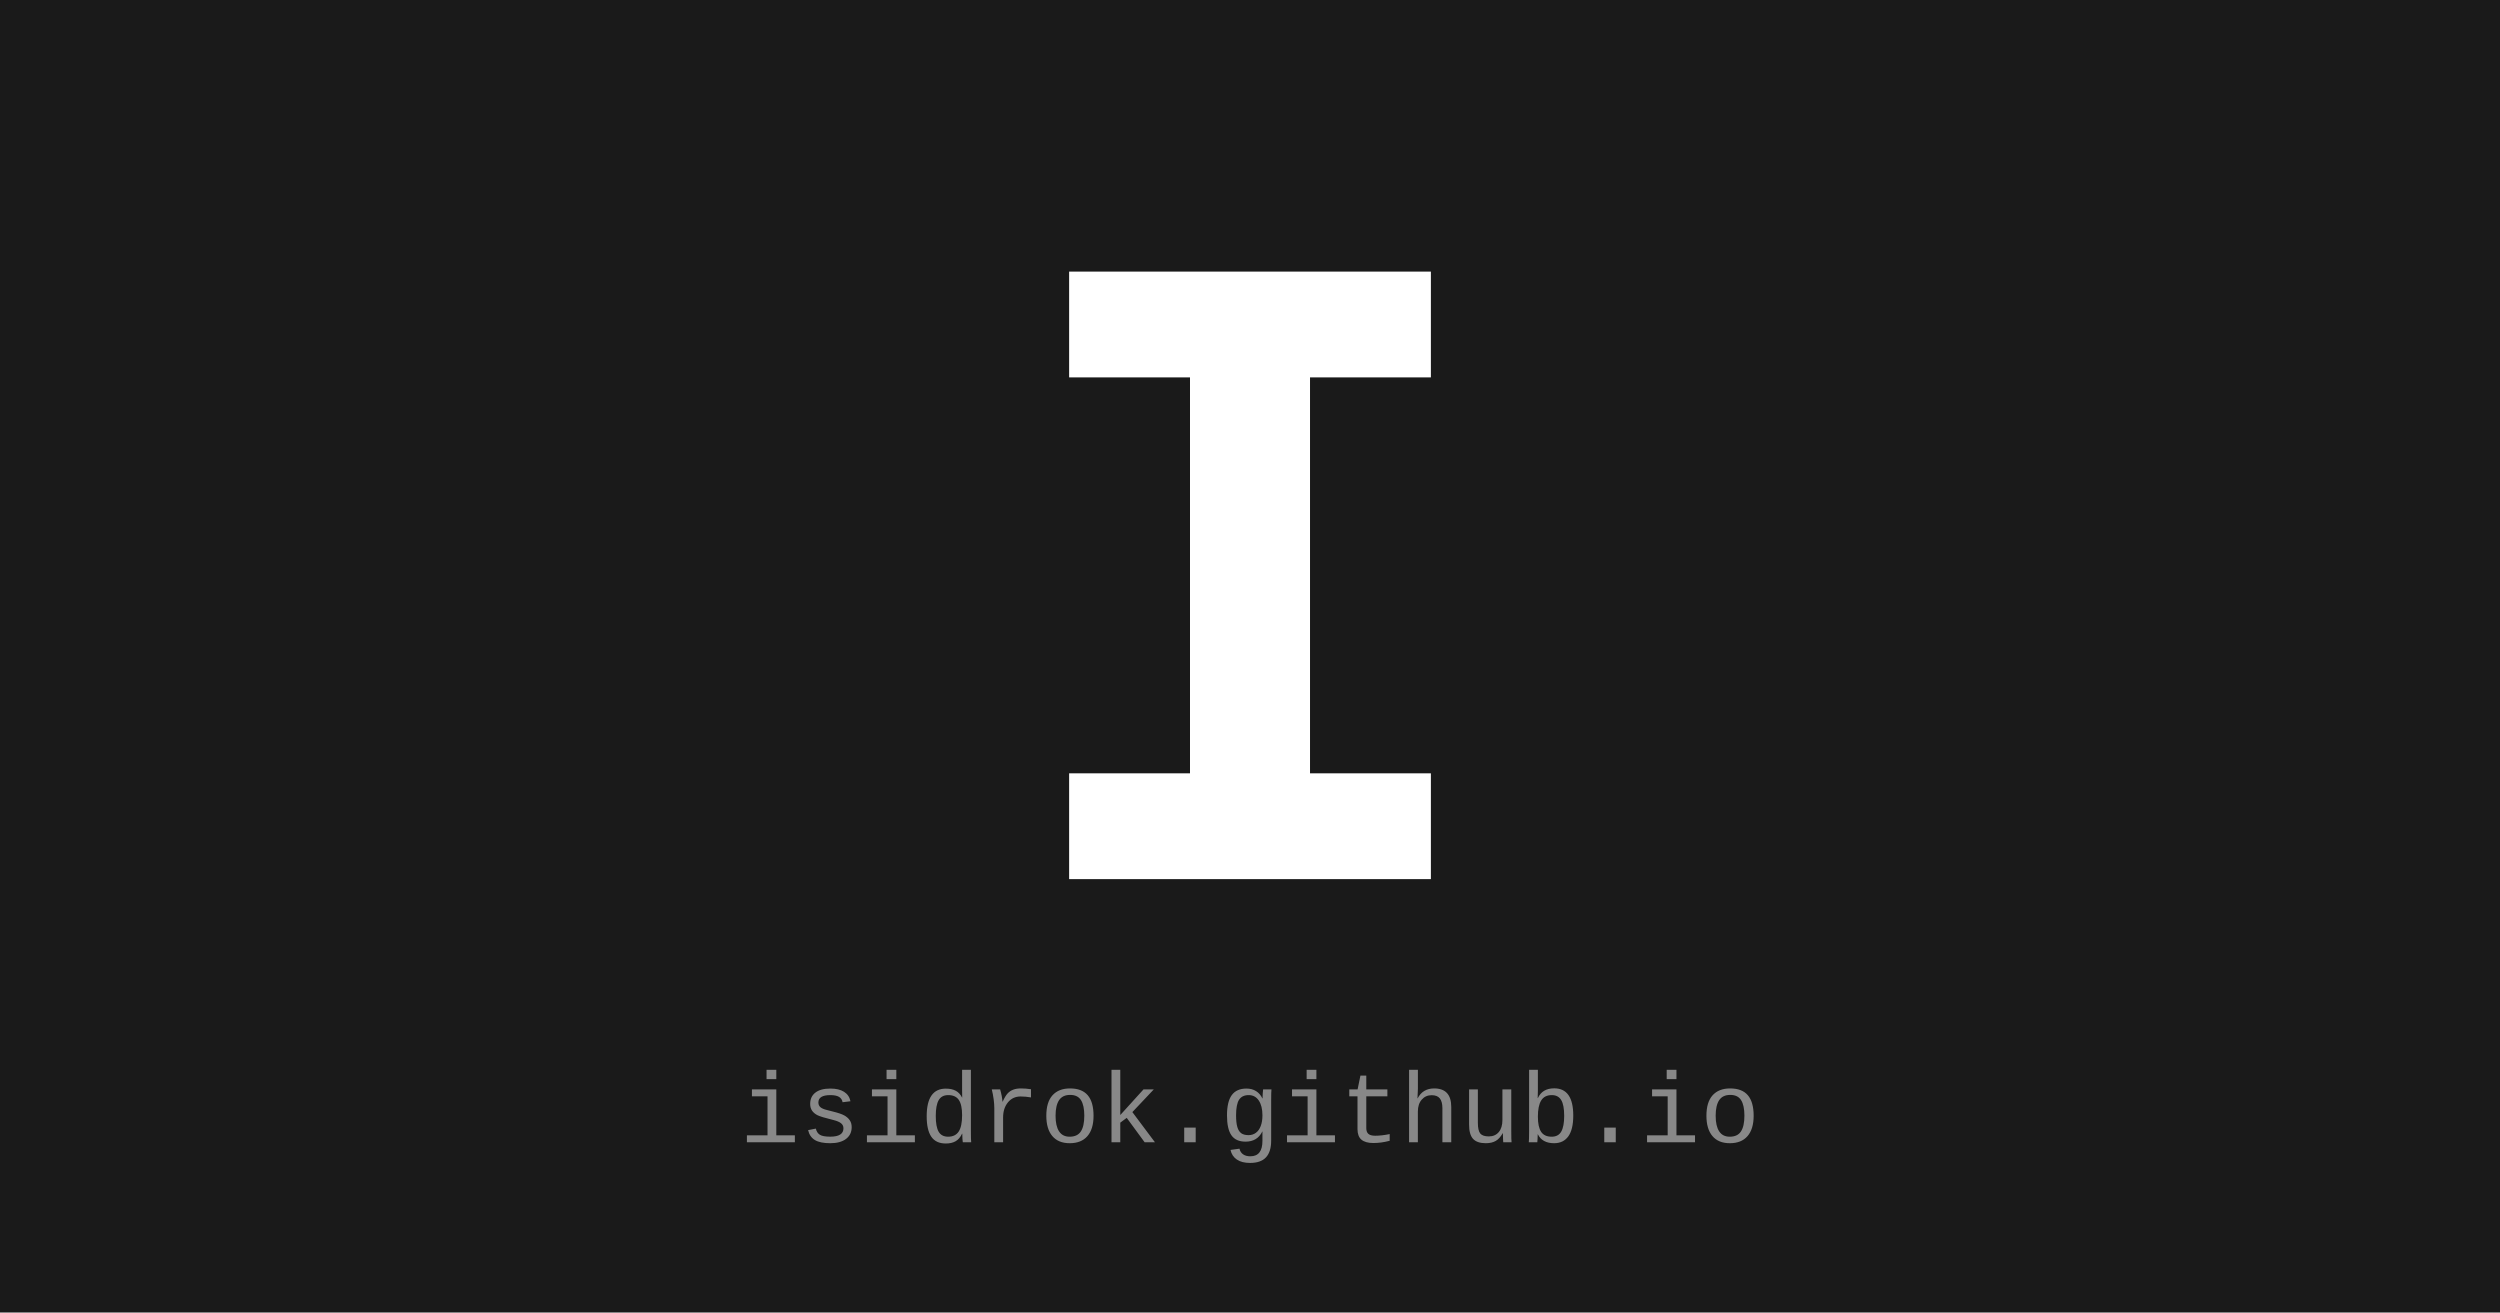
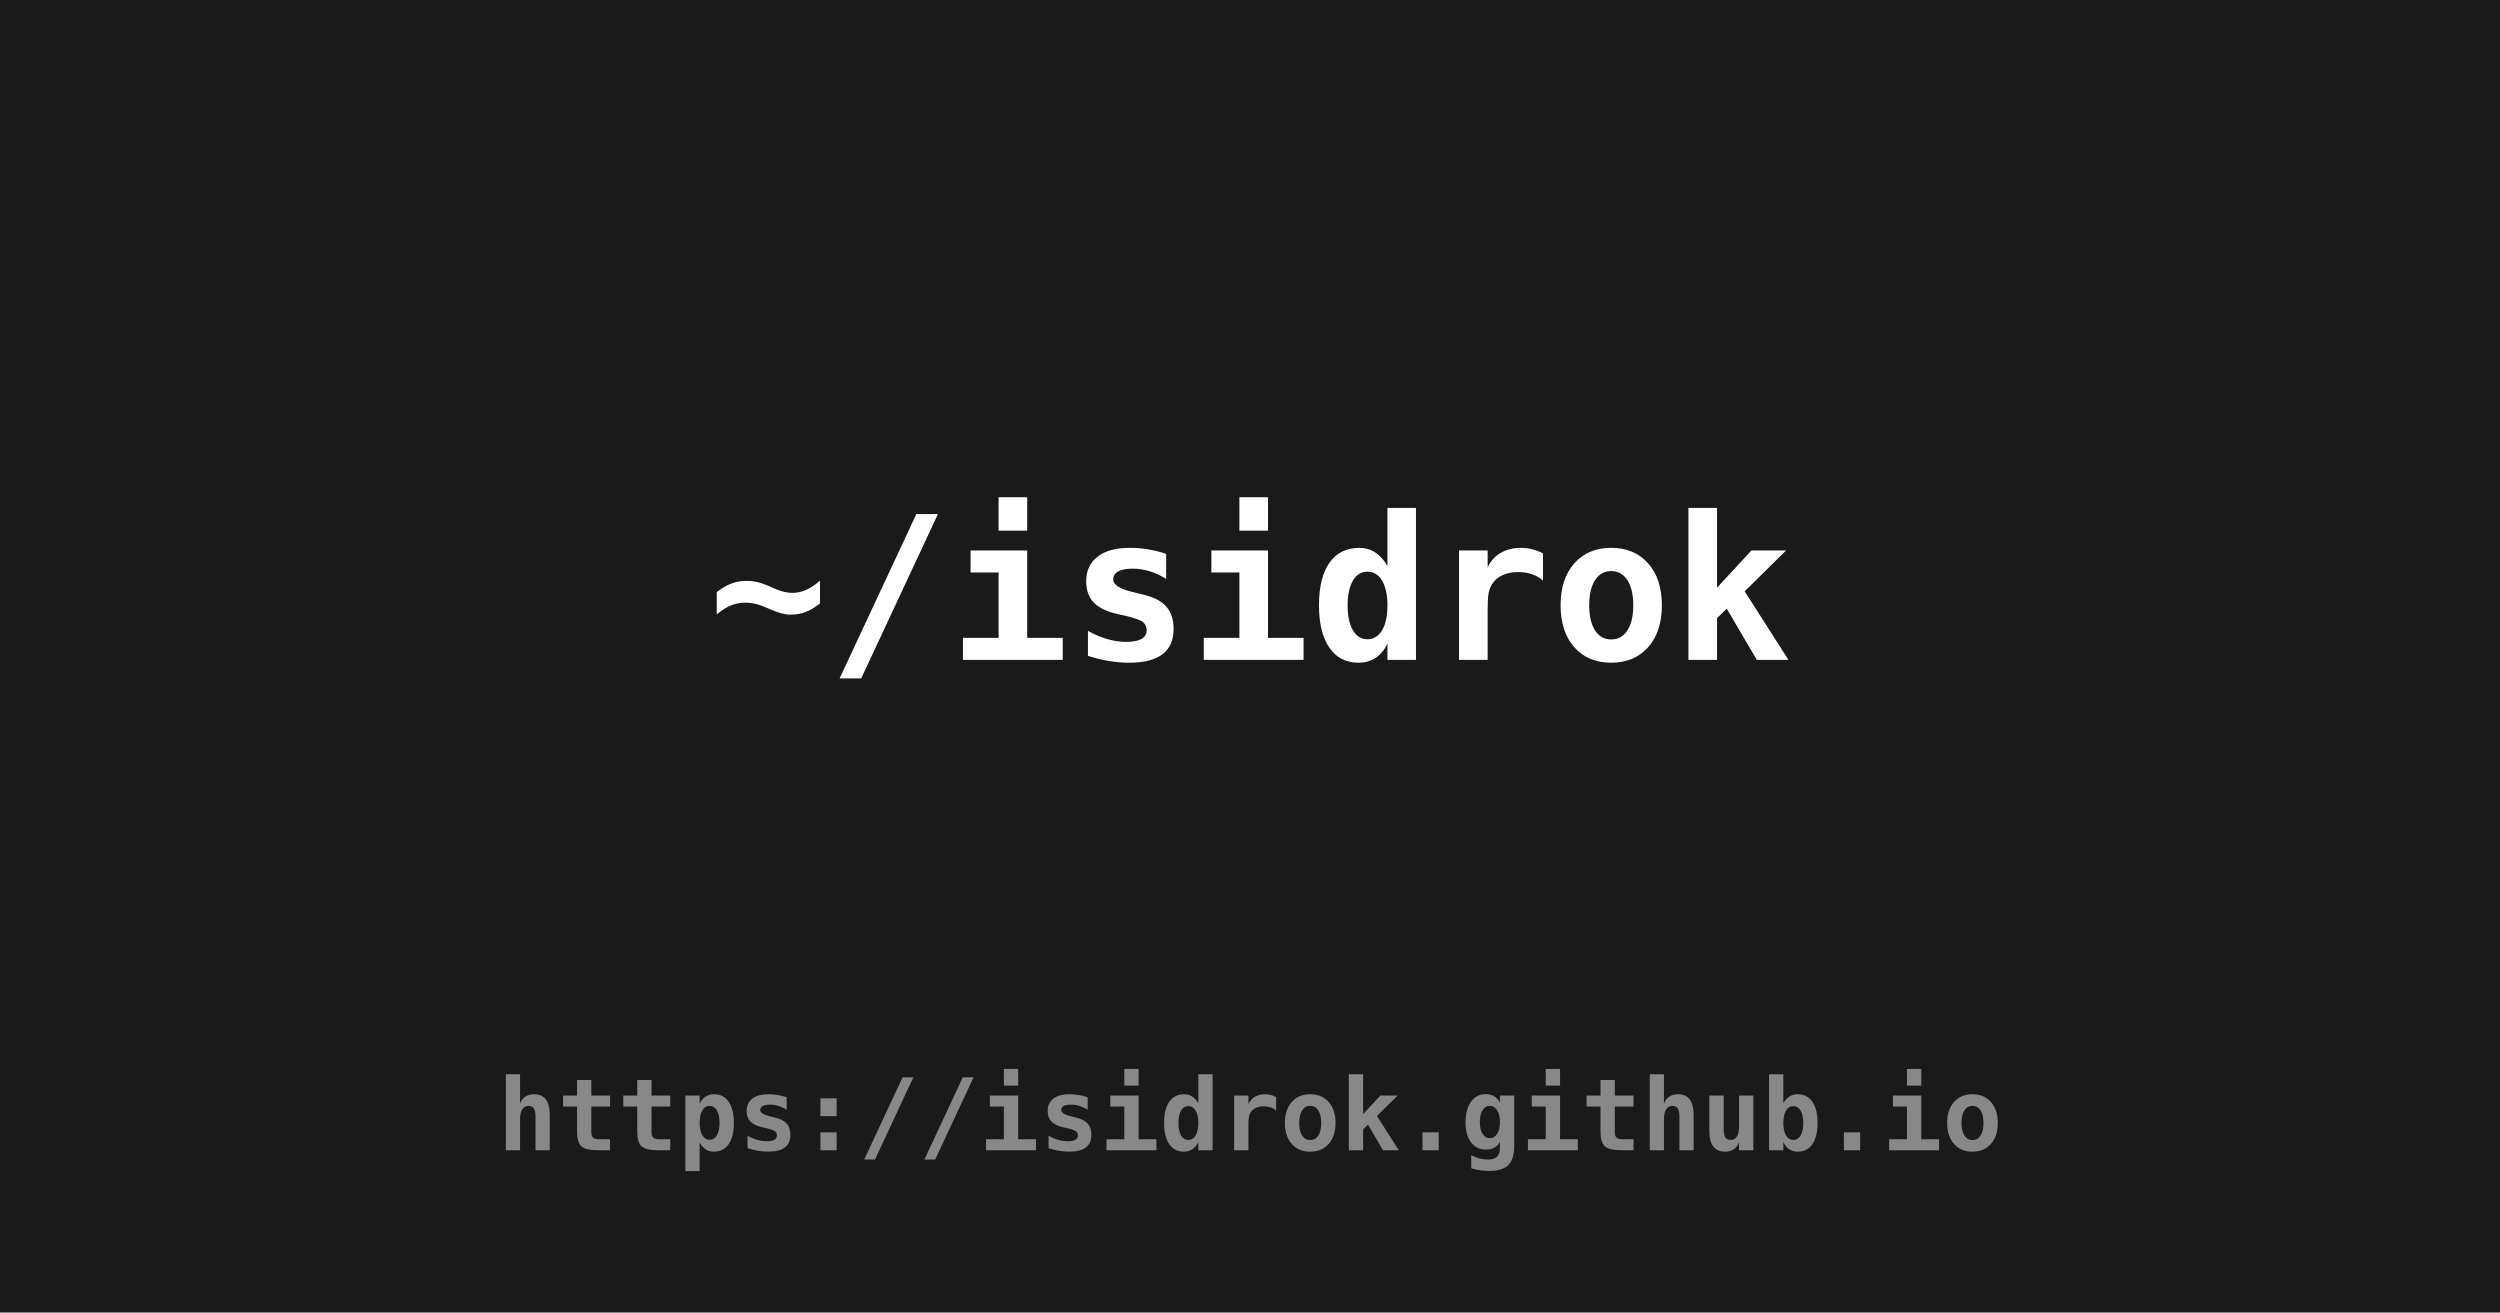
<svg xmlns="http://www.w3.org/2000/svg" width="1200" height="630" viewBox="0 0 1200 630" version="1.1">
  <style>
        #letter { fill: #ffffff; }
        #background { fill: #1a1a1a; }
        #subtitle { fill: #888888; }
    </style>
  <rect id="background" width="1200" height="630" />
-   <text id="letter" x="50%" y="45%" text-anchor="middle" dominant-baseline="central" style="font-family: monospace; font-size: 400px; font-weight: bold;">
-         I
+   <text id="letter" x="50%" y="45%" text-anchor="middle" dominant-baseline="central" style="font-family: ui-monospace, monospace; font-size: 96px; font-weight: bold;">
+         ~/isidrok
    </text>
-   <text id="subtitle" x="50%" y="85%" text-anchor="middle" dominant-baseline="central" style="font-family: 'Courier New', monospace; font-size: 48px;">
-         isidrok.github.io
+   <text id="subtitle" x="50%" y="85%" text-anchor="middle" dominant-baseline="central" style="font-family: ui-monospace, monospace; font-size: 48px; font-weight: bold;">
+         https://isidrok.github.io
    </text>
</svg>
